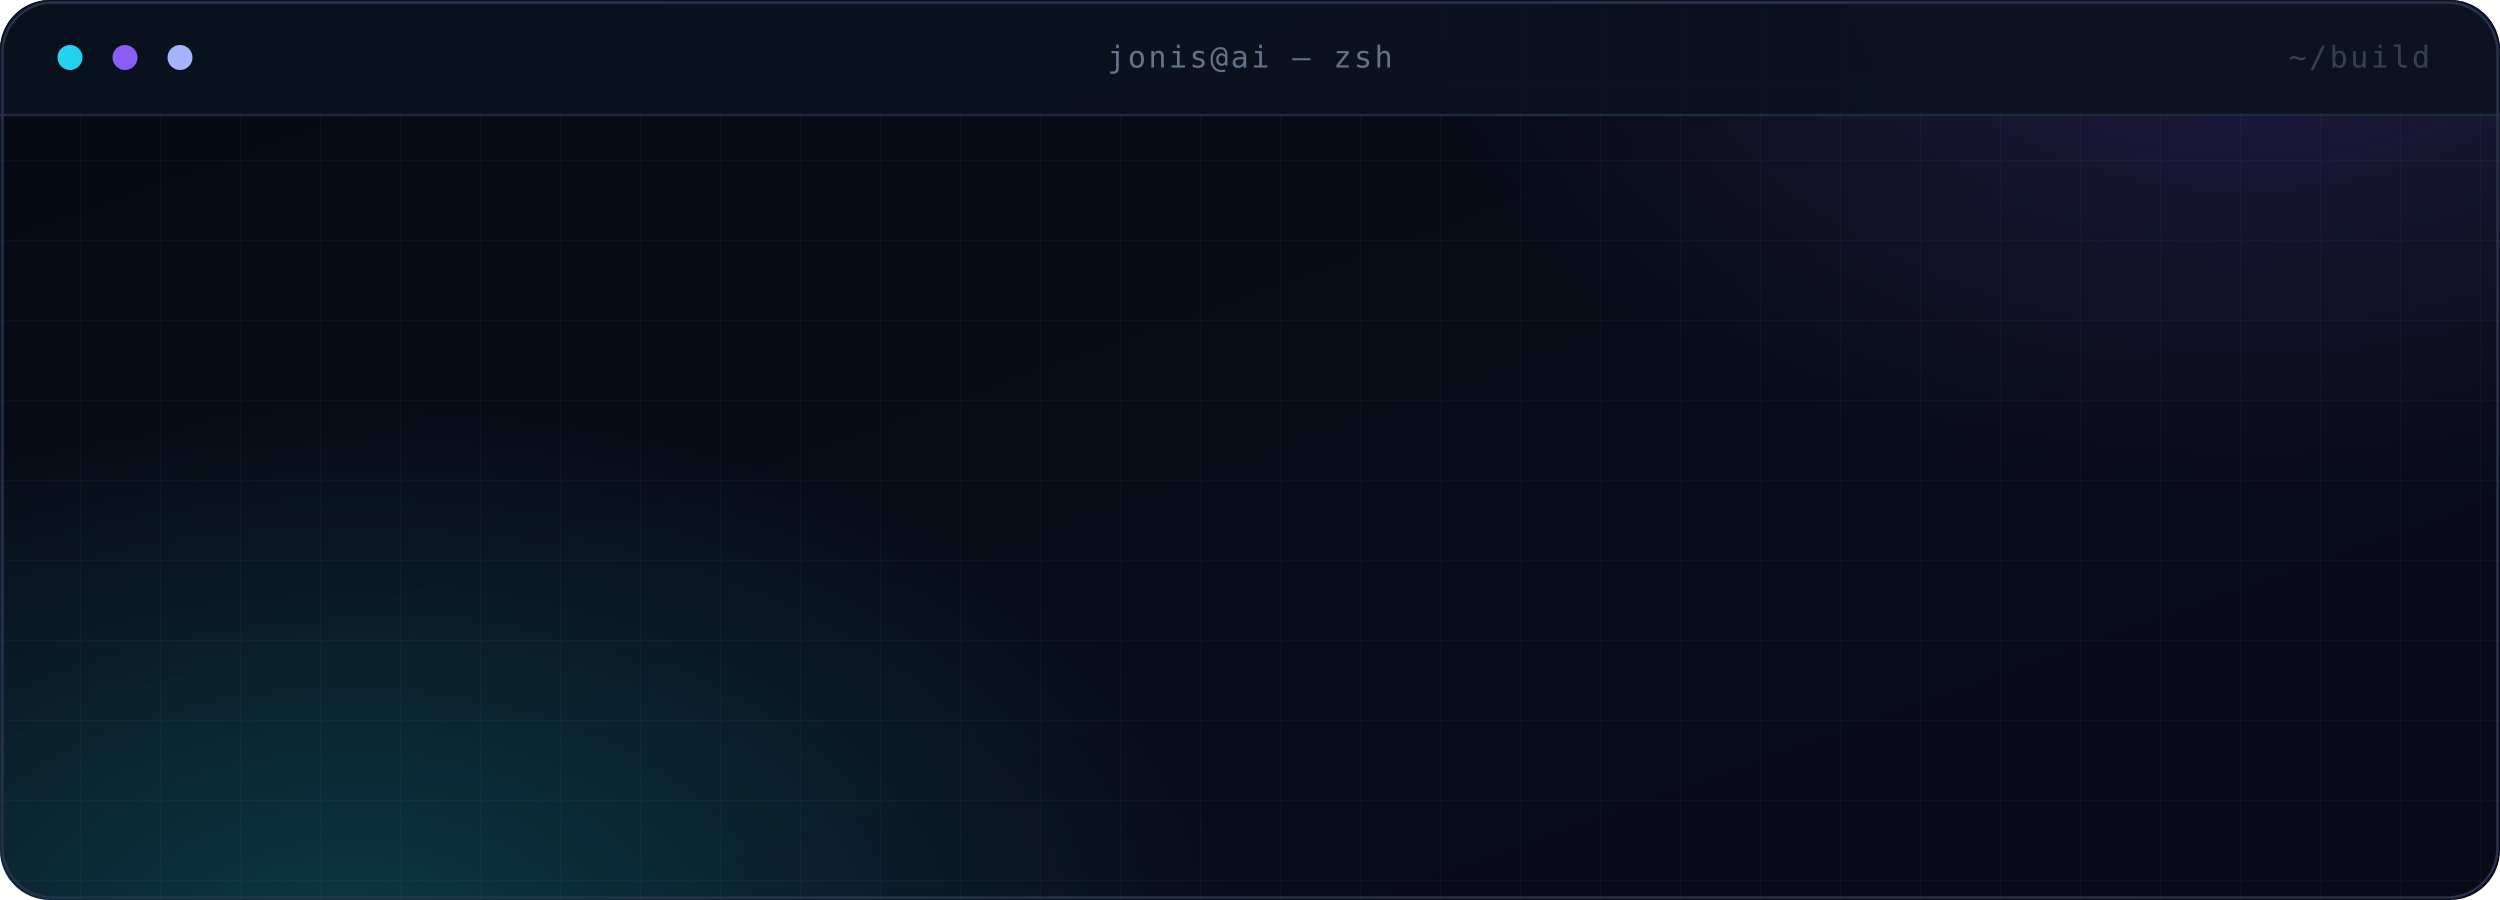
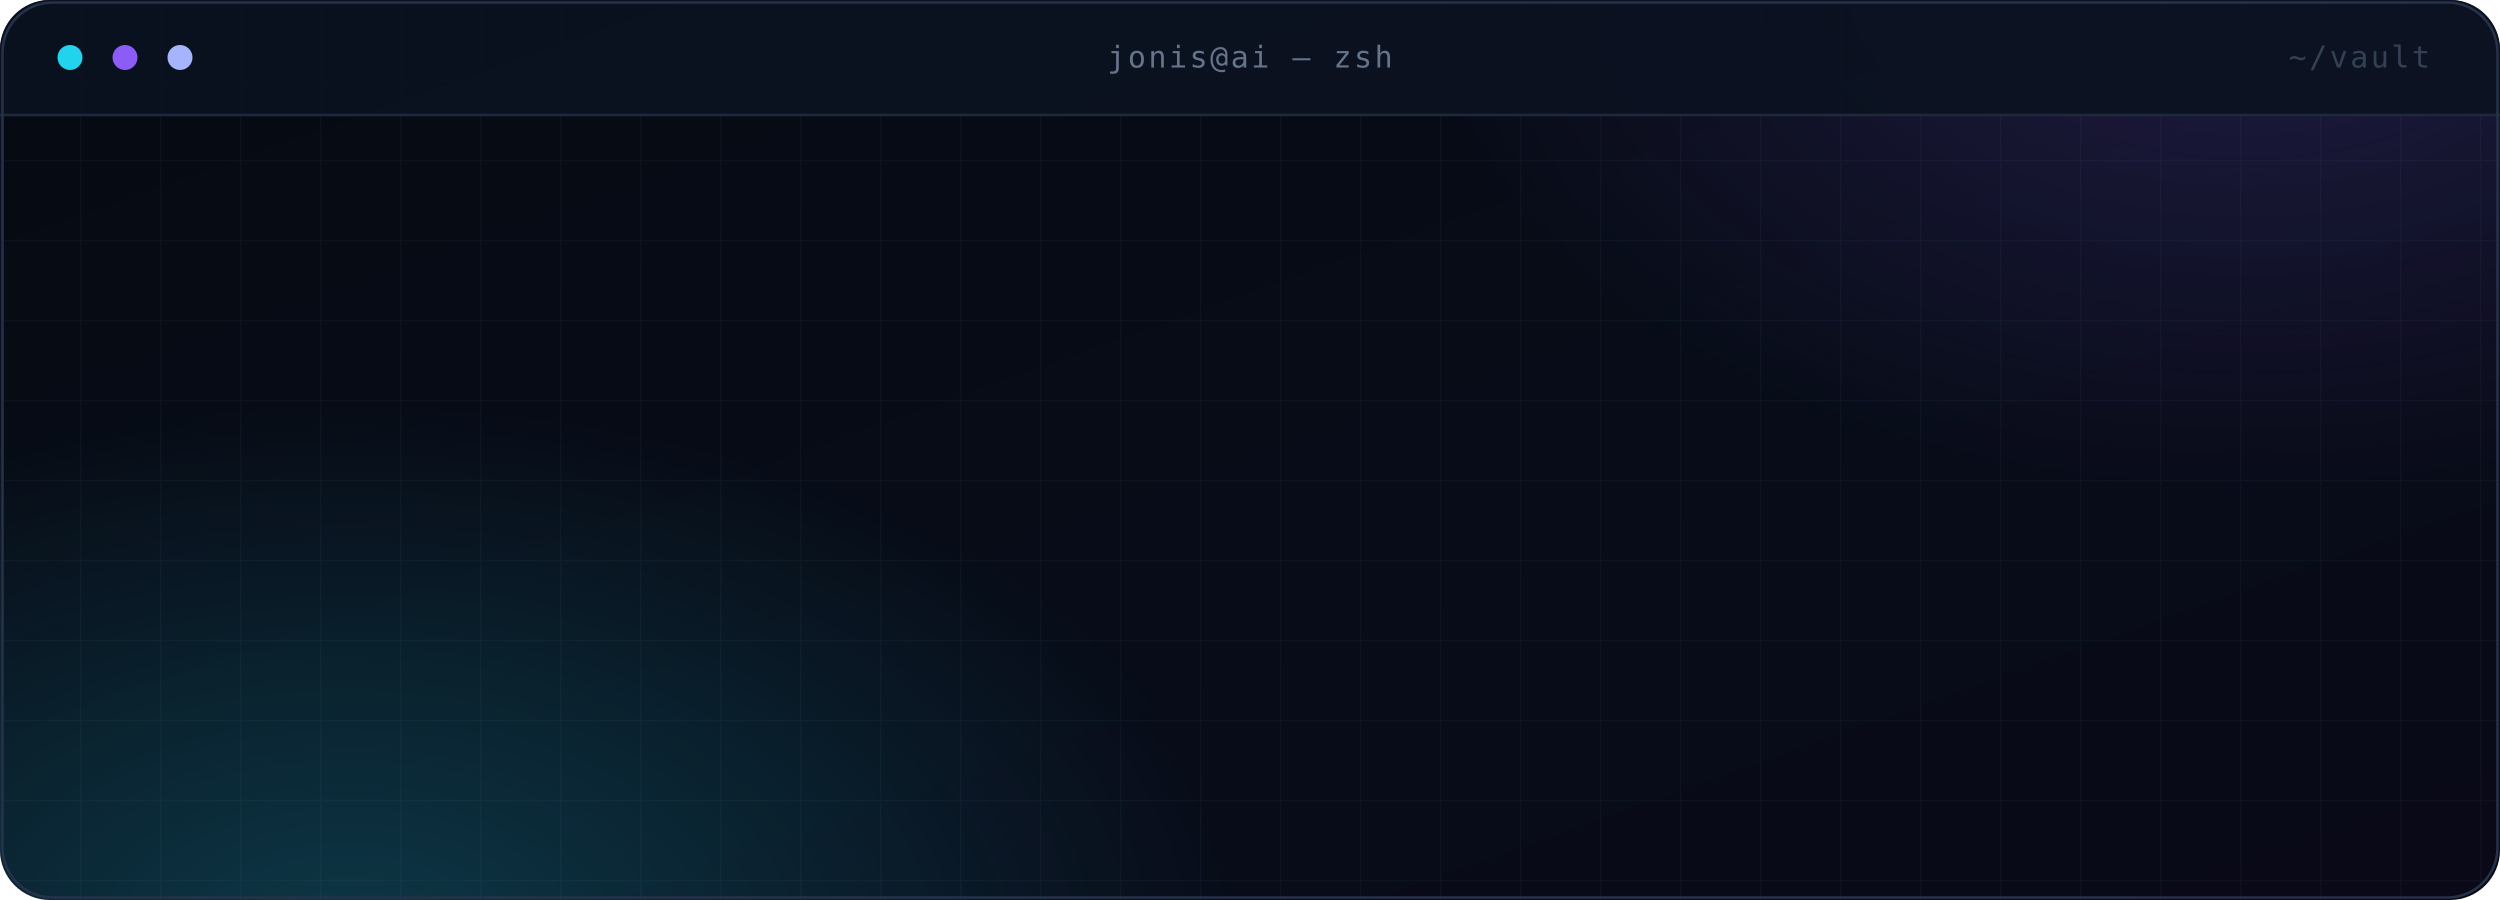
- <svg xmlns="http://www.w3.org/2000/svg" width="1000" height="360" viewBox="0 0 1000 360" role="img" aria-label="Terminal JONIS.AI com quem sou eu, stack e missão">
+ <svg xmlns="http://www.w3.org/2000/svg" width="1000" height="360" viewBox="0 0 1000 360" role="img" aria-label="JONIS.AI terminal with identity, model engines and mission">
  <defs>
    <linearGradient id="tbg" x1="0" y1="0" x2="1" y2="1">
      <stop offset="0" stop-color="#060a12" />
      <stop offset="0.55" stop-color="#070c18" />
      <stop offset="1" stop-color="#0a0918" />
    </linearGradient>
    <radialGradient id="tglowA" cx="50%" cy="50%" r="50%">
      <stop offset="0" stop-color="#22d3ee" stop-opacity="0.22" />
      <stop offset="1" stop-color="#22d3ee" stop-opacity="0" />
    </radialGradient>
    <radialGradient id="tglowB" cx="50%" cy="50%" r="50%">
      <stop offset="0" stop-color="#8b5cf6" stop-opacity="0.2" />
      <stop offset="1" stop-color="#8b5cf6" stop-opacity="0" />
    </radialGradient>
    <pattern id="tgrid" width="32" height="32" patternUnits="userSpaceOnUse">
      <path d="M 32 0 L 0 0 0 32" fill="none" stroke="#1e293b" stroke-width="1" />
    </pattern>
    <clipPath id="tframe">
      <rect width="1000" height="360" rx="20" />
    </clipPath>
  </defs>
  <g clip-path="url(#tframe)">
    <rect width="1000" height="360" fill="url(#tbg)" />
    <rect width="1000" height="360" fill="url(#tgrid)" opacity="0.28" />
    <ellipse cx="140" cy="380" rx="360" ry="220" fill="url(#tglowA)" />
    <ellipse cx="900" cy="-20" rx="340" ry="220" fill="url(#tglowB)" />
    <rect width="1000" height="46" fill="#0b1120" opacity="0.92" />
    <line x1="0" y1="46" x2="1000" y2="46" stroke="#1e293b" stroke-width="1" />
    <circle cx="28" cy="23" r="5" fill="#22d3ee" />
    <circle cx="50" cy="23" r="5" fill="#8b5cf6" />
    <circle cx="72" cy="23" r="5" fill="#a5b4fc" />
    <text x="500" y="27" text-anchor="middle" font-family="'JetBrains Mono','Cascadia Code',Consolas,Menlo,monospace" font-size="12" letter-spacing="1" fill="#64748b">jonis@ai — zsh</text>
-     <text x="972" y="27" text-anchor="end" font-family="'JetBrains Mono','Cascadia Code',Consolas,Menlo,monospace" font-size="12" letter-spacing="1" fill="#334155">~/build</text>
+     <text x="972" y="27" text-anchor="end" font-family="'JetBrains Mono','Cascadia Code',Consolas,Menlo,monospace" font-size="12" letter-spacing="1" fill="#334155">~/vault</text>
    <g opacity="0">
      <animate attributeName="opacity" from="0" to="1" begin="0.4s" dur="0.35s" fill="freeze" />
      <animateTransform attributeName="transform" type="translate" from="0 6" to="0 0" begin="0.4s" dur="0.35s" fill="freeze" />
      <text x="48" y="100" font-family="'JetBrains Mono','Cascadia Code',Consolas,Menlo,monospace" font-size="14.5" letter-spacing="0.5">
        <tspan fill="#22d3ee">$</tspan>
        <tspan fill="#e2e8f0"> whoami</tspan>
      </text>
      <text x="48" y="132" font-family="'JetBrains Mono','Cascadia Code',Consolas,Menlo,monospace" font-size="14.5" letter-spacing="0.5">
        <tspan fill="#22d3ee" fill-opacity="0.8">→ </tspan>
        <tspan fill="#f8fafc" font-weight="700">jony peixoto</tspan>
        <tspan fill="#64748b"> — founder @ cybertimeup</tspan>
      </text>
    </g>
    <g opacity="0">
      <animate attributeName="opacity" from="0" to="1" begin="1.3s" dur="0.35s" fill="freeze" />
      <animateTransform attributeName="transform" type="translate" from="0 6" to="0 0" begin="1.3s" dur="0.35s" fill="freeze" />
      <text x="48" y="184" font-family="'JetBrains Mono','Cascadia Code',Consolas,Menlo,monospace" font-size="14.5" letter-spacing="0.5">
        <tspan fill="#22d3ee">$</tspan>
-         <tspan fill="#e2e8f0"> jonis --stack</tspan>
+         <tspan fill="#e2e8f0"> jonis --engines</tspan>
      </text>
      <text x="48" y="216" font-family="'JetBrains Mono','Cascadia Code',Consolas,Menlo,monospace" font-size="14.5" letter-spacing="0.5">
        <tspan fill="#22d3ee" fill-opacity="0.8">→ </tspan>
-         <tspan fill="#22d3ee">ai</tspan>
+         <tspan fill="#22d3ee">ollama</tspan>
        <tspan fill="#334155"> · </tspan>
-         <tspan fill="#e2e8f0">3d web</tspan>
+         <tspan fill="#e2e8f0">claude</tspan>
        <tspan fill="#334155"> · </tspan>
-         <tspan fill="#a5b4fc">xaas</tspan>
+         <tspan fill="#a5b4fc">gemini</tspan>
        <tspan fill="#334155"> · </tspan>
-         <tspan fill="#e2e8f0">motion</tspan>
+         <tspan fill="#e2e8f0">openai</tspan>
+         <tspan fill="#334155"> · </tspan>
+         <tspan fill="#22d3ee">obsidian</tspan>
      </text>
    </g>
    <g opacity="0">
      <animate attributeName="opacity" from="0" to="1" begin="2.2s" dur="0.35s" fill="freeze" />
      <animateTransform attributeName="transform" type="translate" from="0 6" to="0 0" begin="2.2s" dur="0.35s" fill="freeze" />
      <text x="48" y="268" font-family="'JetBrains Mono','Cascadia Code',Consolas,Menlo,monospace" font-size="14.5" letter-spacing="0.5">
        <tspan fill="#22d3ee">$</tspan>
        <tspan fill="#e2e8f0"> jonis --mission</tspan>
      </text>
      <text x="48" y="300" font-family="'JetBrains Mono','Cascadia Code',Consolas,Menlo,monospace" font-size="14.5" letter-spacing="0.5">
        <tspan fill="#22d3ee" fill-opacity="0.8">→ </tspan>
-         <tspan fill="#e2e8f0">build the future. ship the impossible.</tspan>
+         <tspan fill="#e2e8f0">serve, connect and execute — within your rules.</tspan>
      </text>
    </g>
    <g opacity="0">
      <animate attributeName="opacity" from="0" to="1" begin="3.1s" dur="0.35s" fill="freeze" />
      <text x="48" y="336" font-family="'JetBrains Mono','Cascadia Code',Consolas,Menlo,monospace" font-size="14.5" letter-spacing="0.5" fill="#22d3ee">$</text>
      <rect x="64" y="322" width="9" height="17" fill="#22d3ee">
        <animate attributeName="opacity" values="1;1;0;0;1" keyTimes="0;0.5;0.5;0.75;1" dur="1.1s" repeatCount="indefinite" />
      </rect>
    </g>
    <rect x="1" y="1" width="998" height="358" rx="20" fill="none" stroke="#26314a" stroke-width="1" />
  </g>
</svg>
